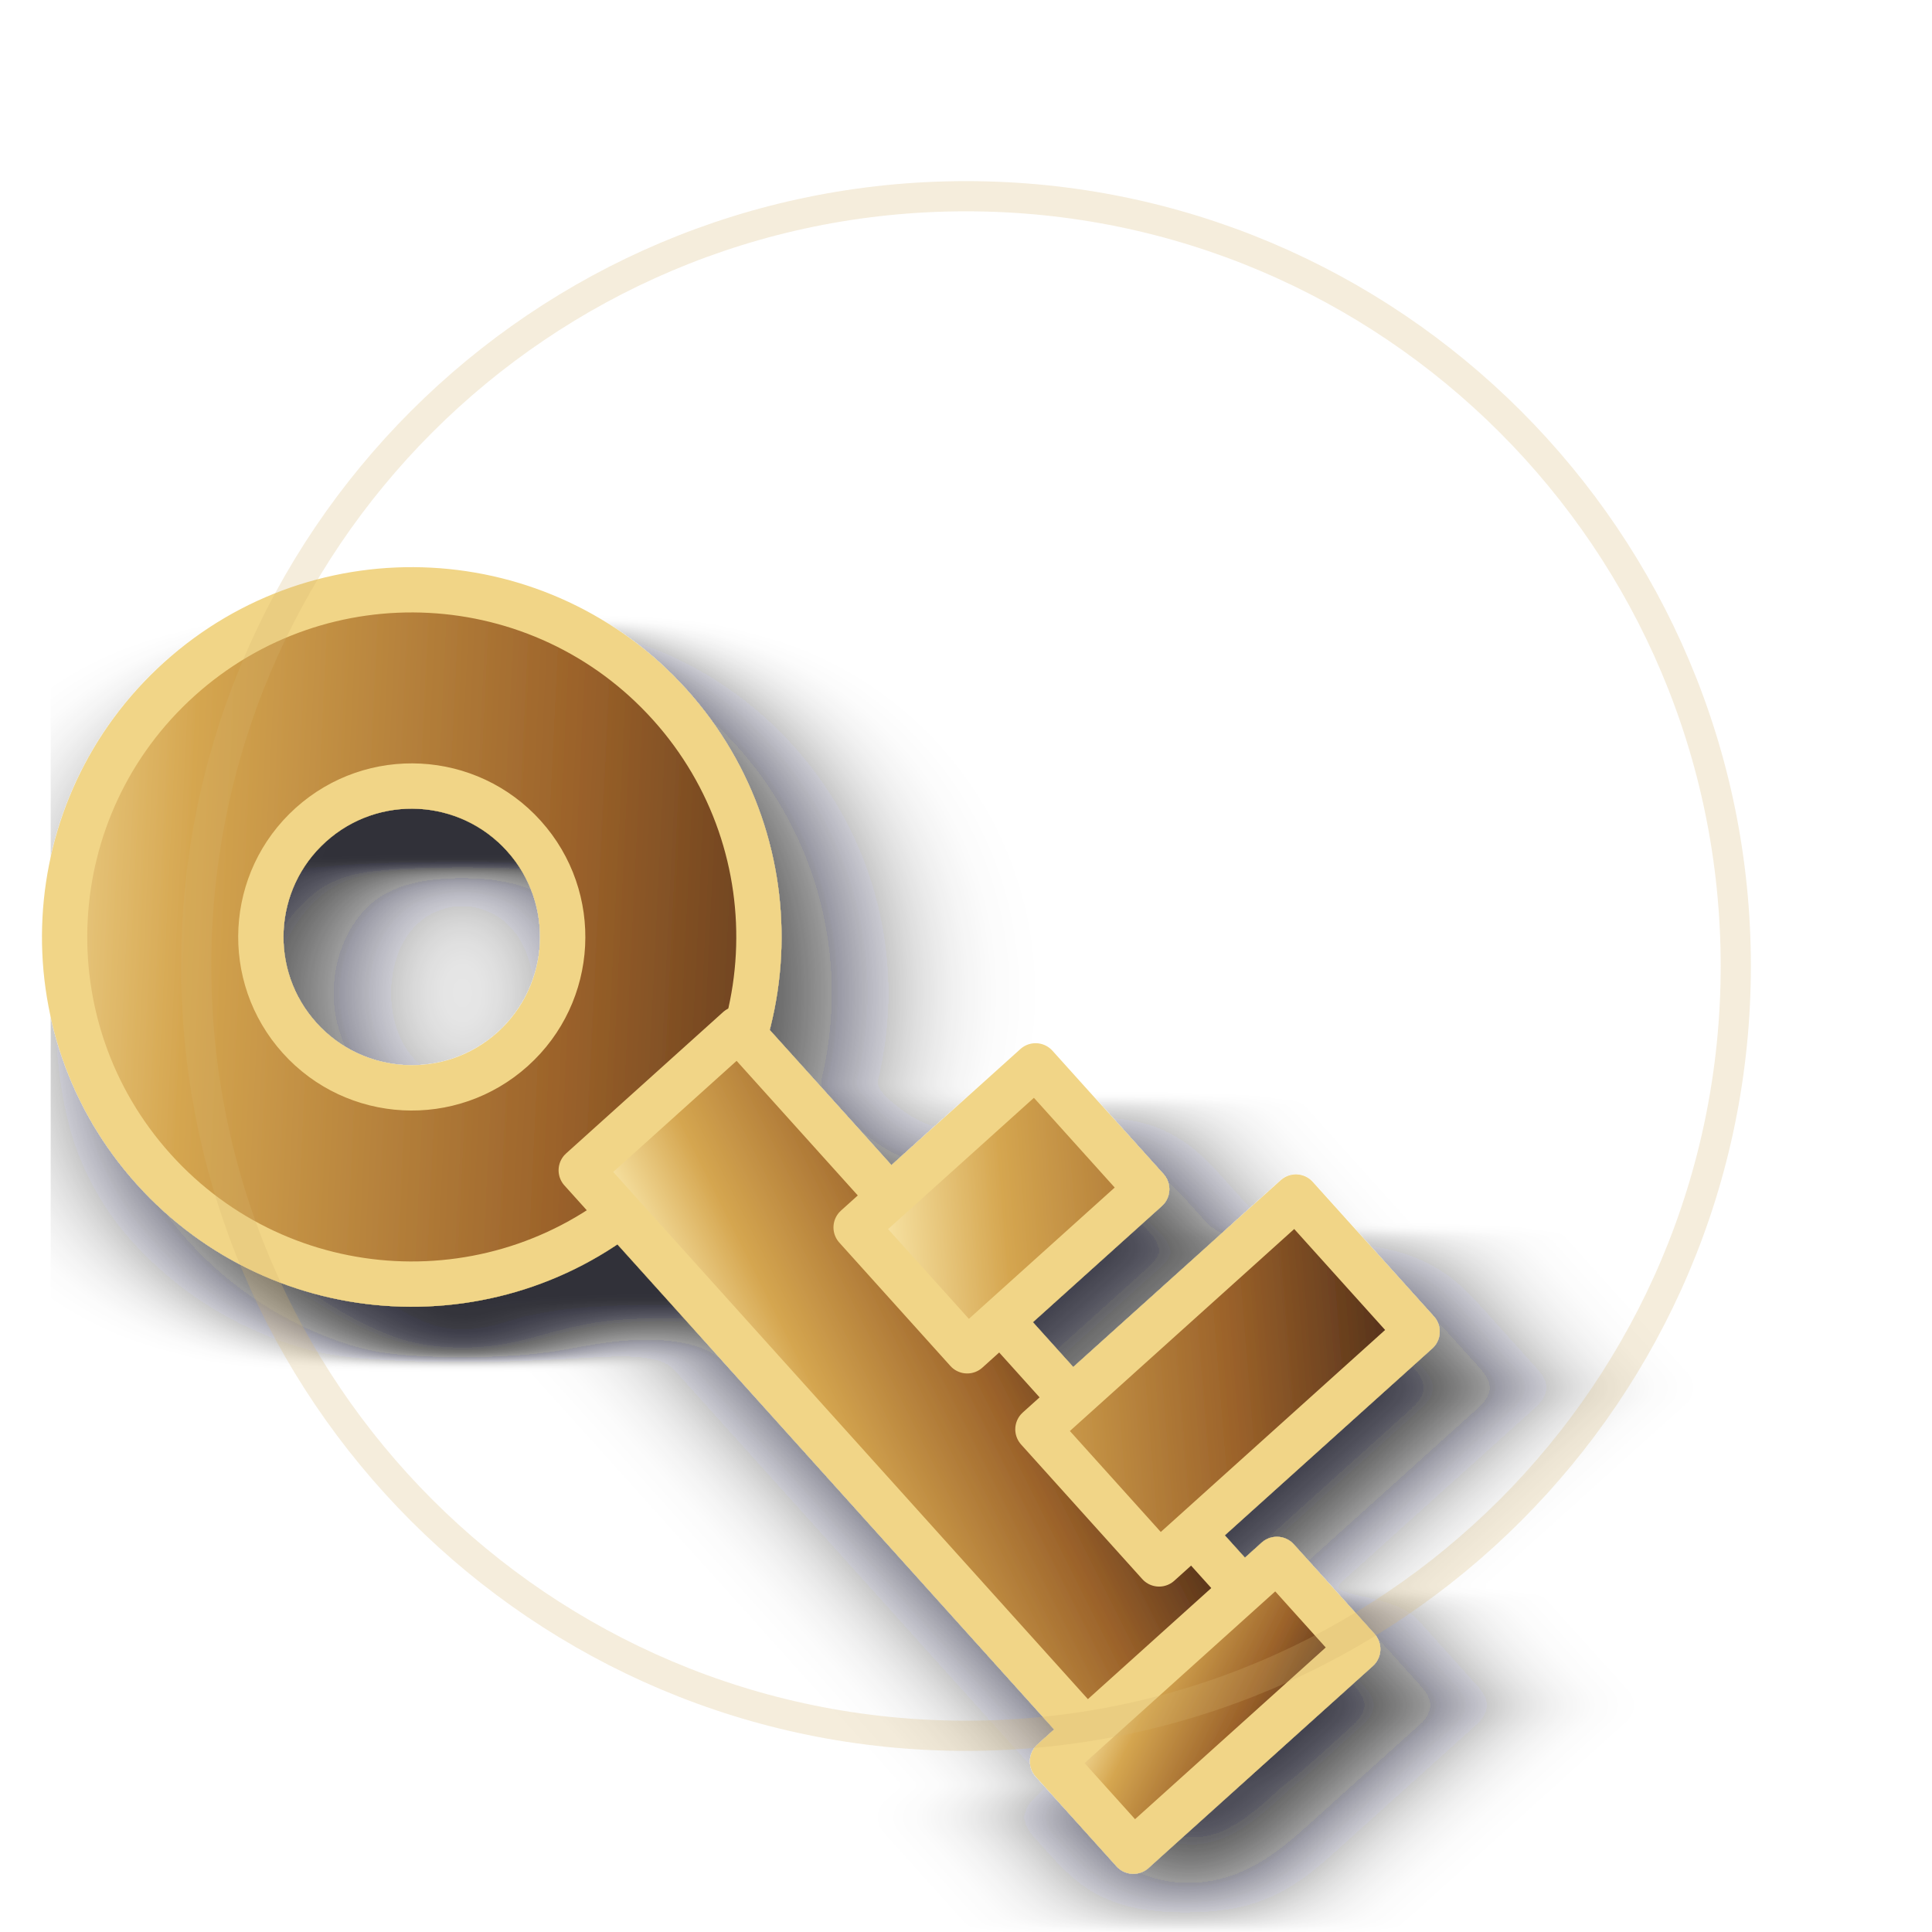
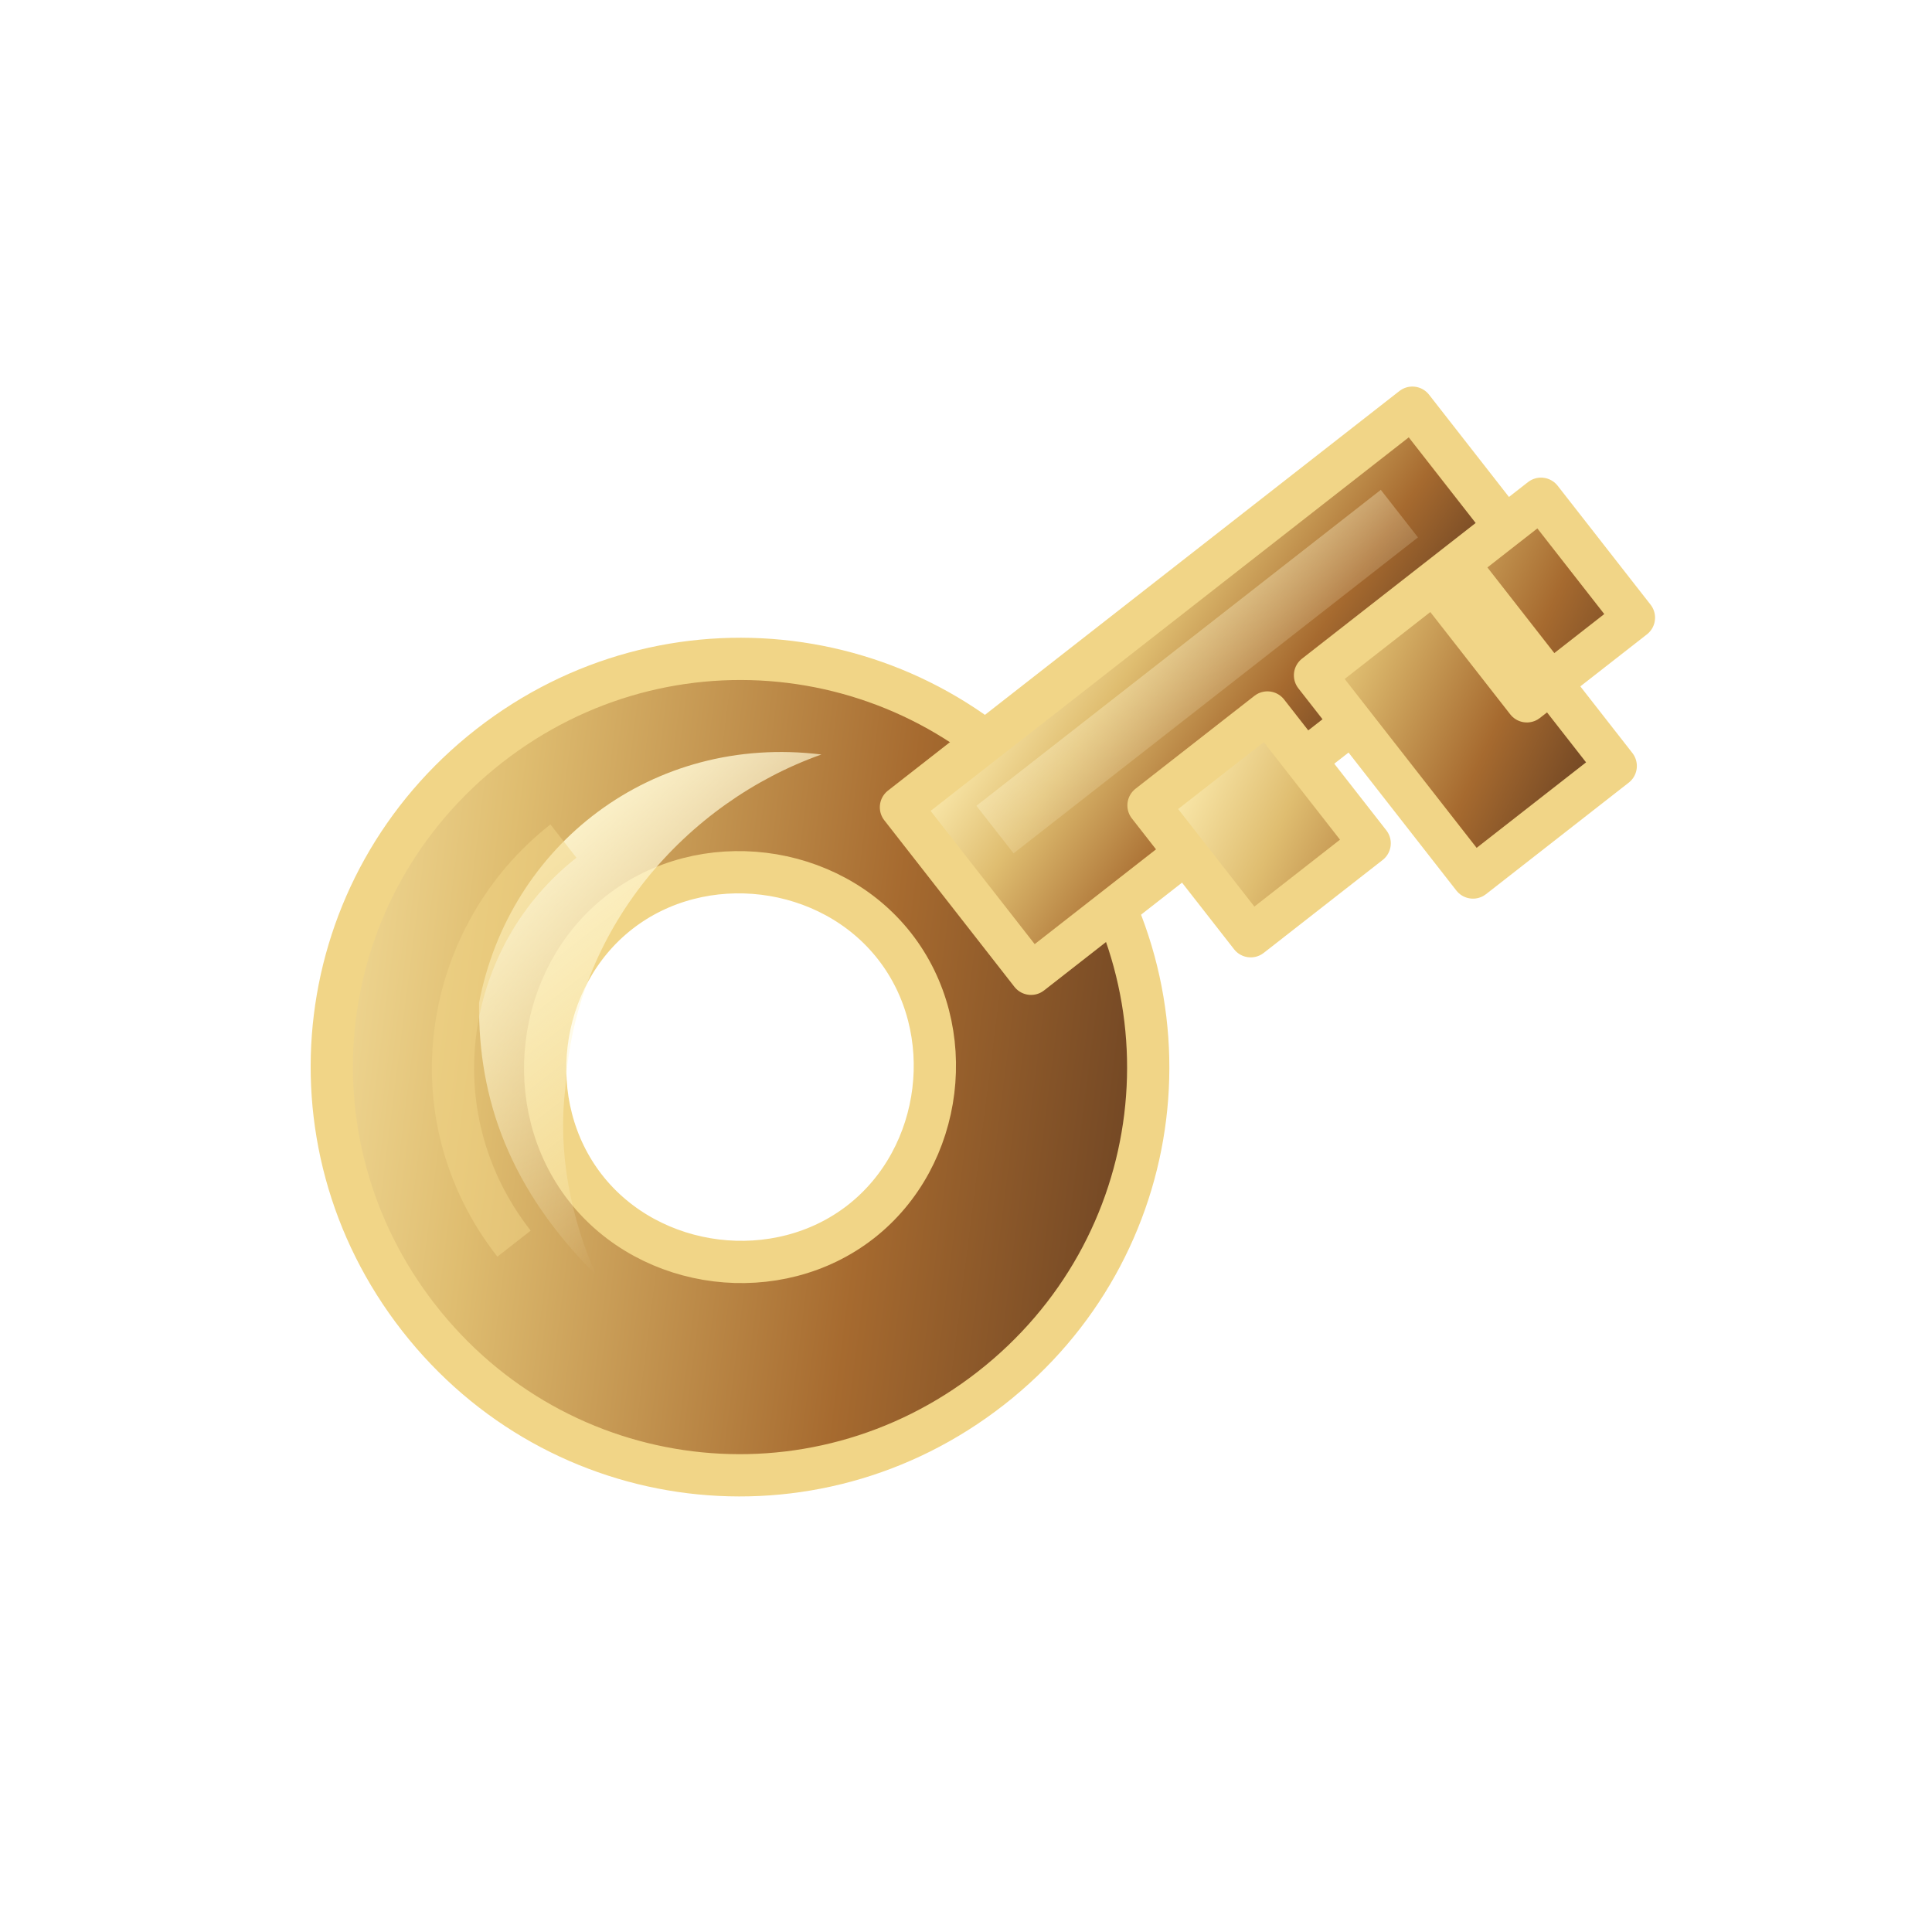
<svg xmlns="http://www.w3.org/2000/svg" viewBox="0 0 128 128" role="img" aria-label="Старинный ключ">
  <defs>
-     <linearGradient id="gold" x1="0" y1="0" x2="1" y2="1">
+     <linearGradient id="keyGold" x1="0" y1="0" x2="1" y2="1">
      <stop stop-color="#fff0b5" />
-       <stop offset=".27" stop-color="#d5a650" />
-       <stop offset=".66" stop-color="#9b622a" />
-       <stop offset="1" stop-color="#4b2a18" />
+       <stop offset=".28" stop-color="#dfbd70" />
+       <stop offset=".62" stop-color="#a66a2f" />
+       <stop offset="1" stop-color="#50301d" />
    </linearGradient>
-     <filter id="shadow">
-       <feDropShadow dx="0" dy="5" stdDeviation="4" flood-color="#100914" flood-opacity=".85" />
-     </filter>
+     <linearGradient id="keyHighlight" x1="0" y1="0" x2="0" y2="1">
+       <stop stop-color="#fff7d2" stop-opacity=".9" />
+       <stop offset="1" stop-color="#fff7d2" stop-opacity="0" />
+     </linearGradient>
  </defs>
-   <g transform="rotate(-42 64 64)" filter="url(#shadow)" fill="url(#gold)" stroke="#f1d587" stroke-width="3" stroke-linejoin="round">
-     <path fill-rule="evenodd" d="M38 15a23 23 0 1 0 0 46 23 23 0 0 0 0-46Zm0 13a10 10 0 1 0 0 20 10 10 0 0 0 0-20Z" />
-     <path d="M36 57h14v51H36z" />
-     <path d="M47 90h23v12H47zM47 72h16v11H47z" />
-     <path d="M33 107h20v8H33z" />
+   <g transform="translate(0 -5) rotate(-38 64 64)" stroke="#f1d587" stroke-width="2.8" stroke-linejoin="round">
+     <path fill="url(#keyGold)" fill-rule="evenodd" d="M18 64c0-15 12-27 27-27s27 12 27 27-12 27-27 27-27-12-27-27Zm14 0c0 7 6 13 13 13s13-6 13-13-6-13-13-13-13 6-13 13Z" />
+     <path fill="url(#keyGold)" d="M64 57h43v14H64z" />
+     <path fill="url(#keyGold)" d="M91 67h12v17H91zM77 67h10v11H77zM101 67h9v10h-9z" />
+     <path fill="url(#keyHighlight)" stroke="none" d="M34 50c8-7 20-7 28 1-9-3-20-1-27 7-3 3-5 7-6 11-1-8 1-14 5-19Zm34 10h34v4H68z" />
+     <path fill="none" d="M45 45c-10 0-19 8-19 19" opacity=".5" />
  </g>
-   <circle cx="64" cy="64" r="51" fill="none" stroke="#d6b56d" stroke-opacity=".24" stroke-width="2" />
</svg>
